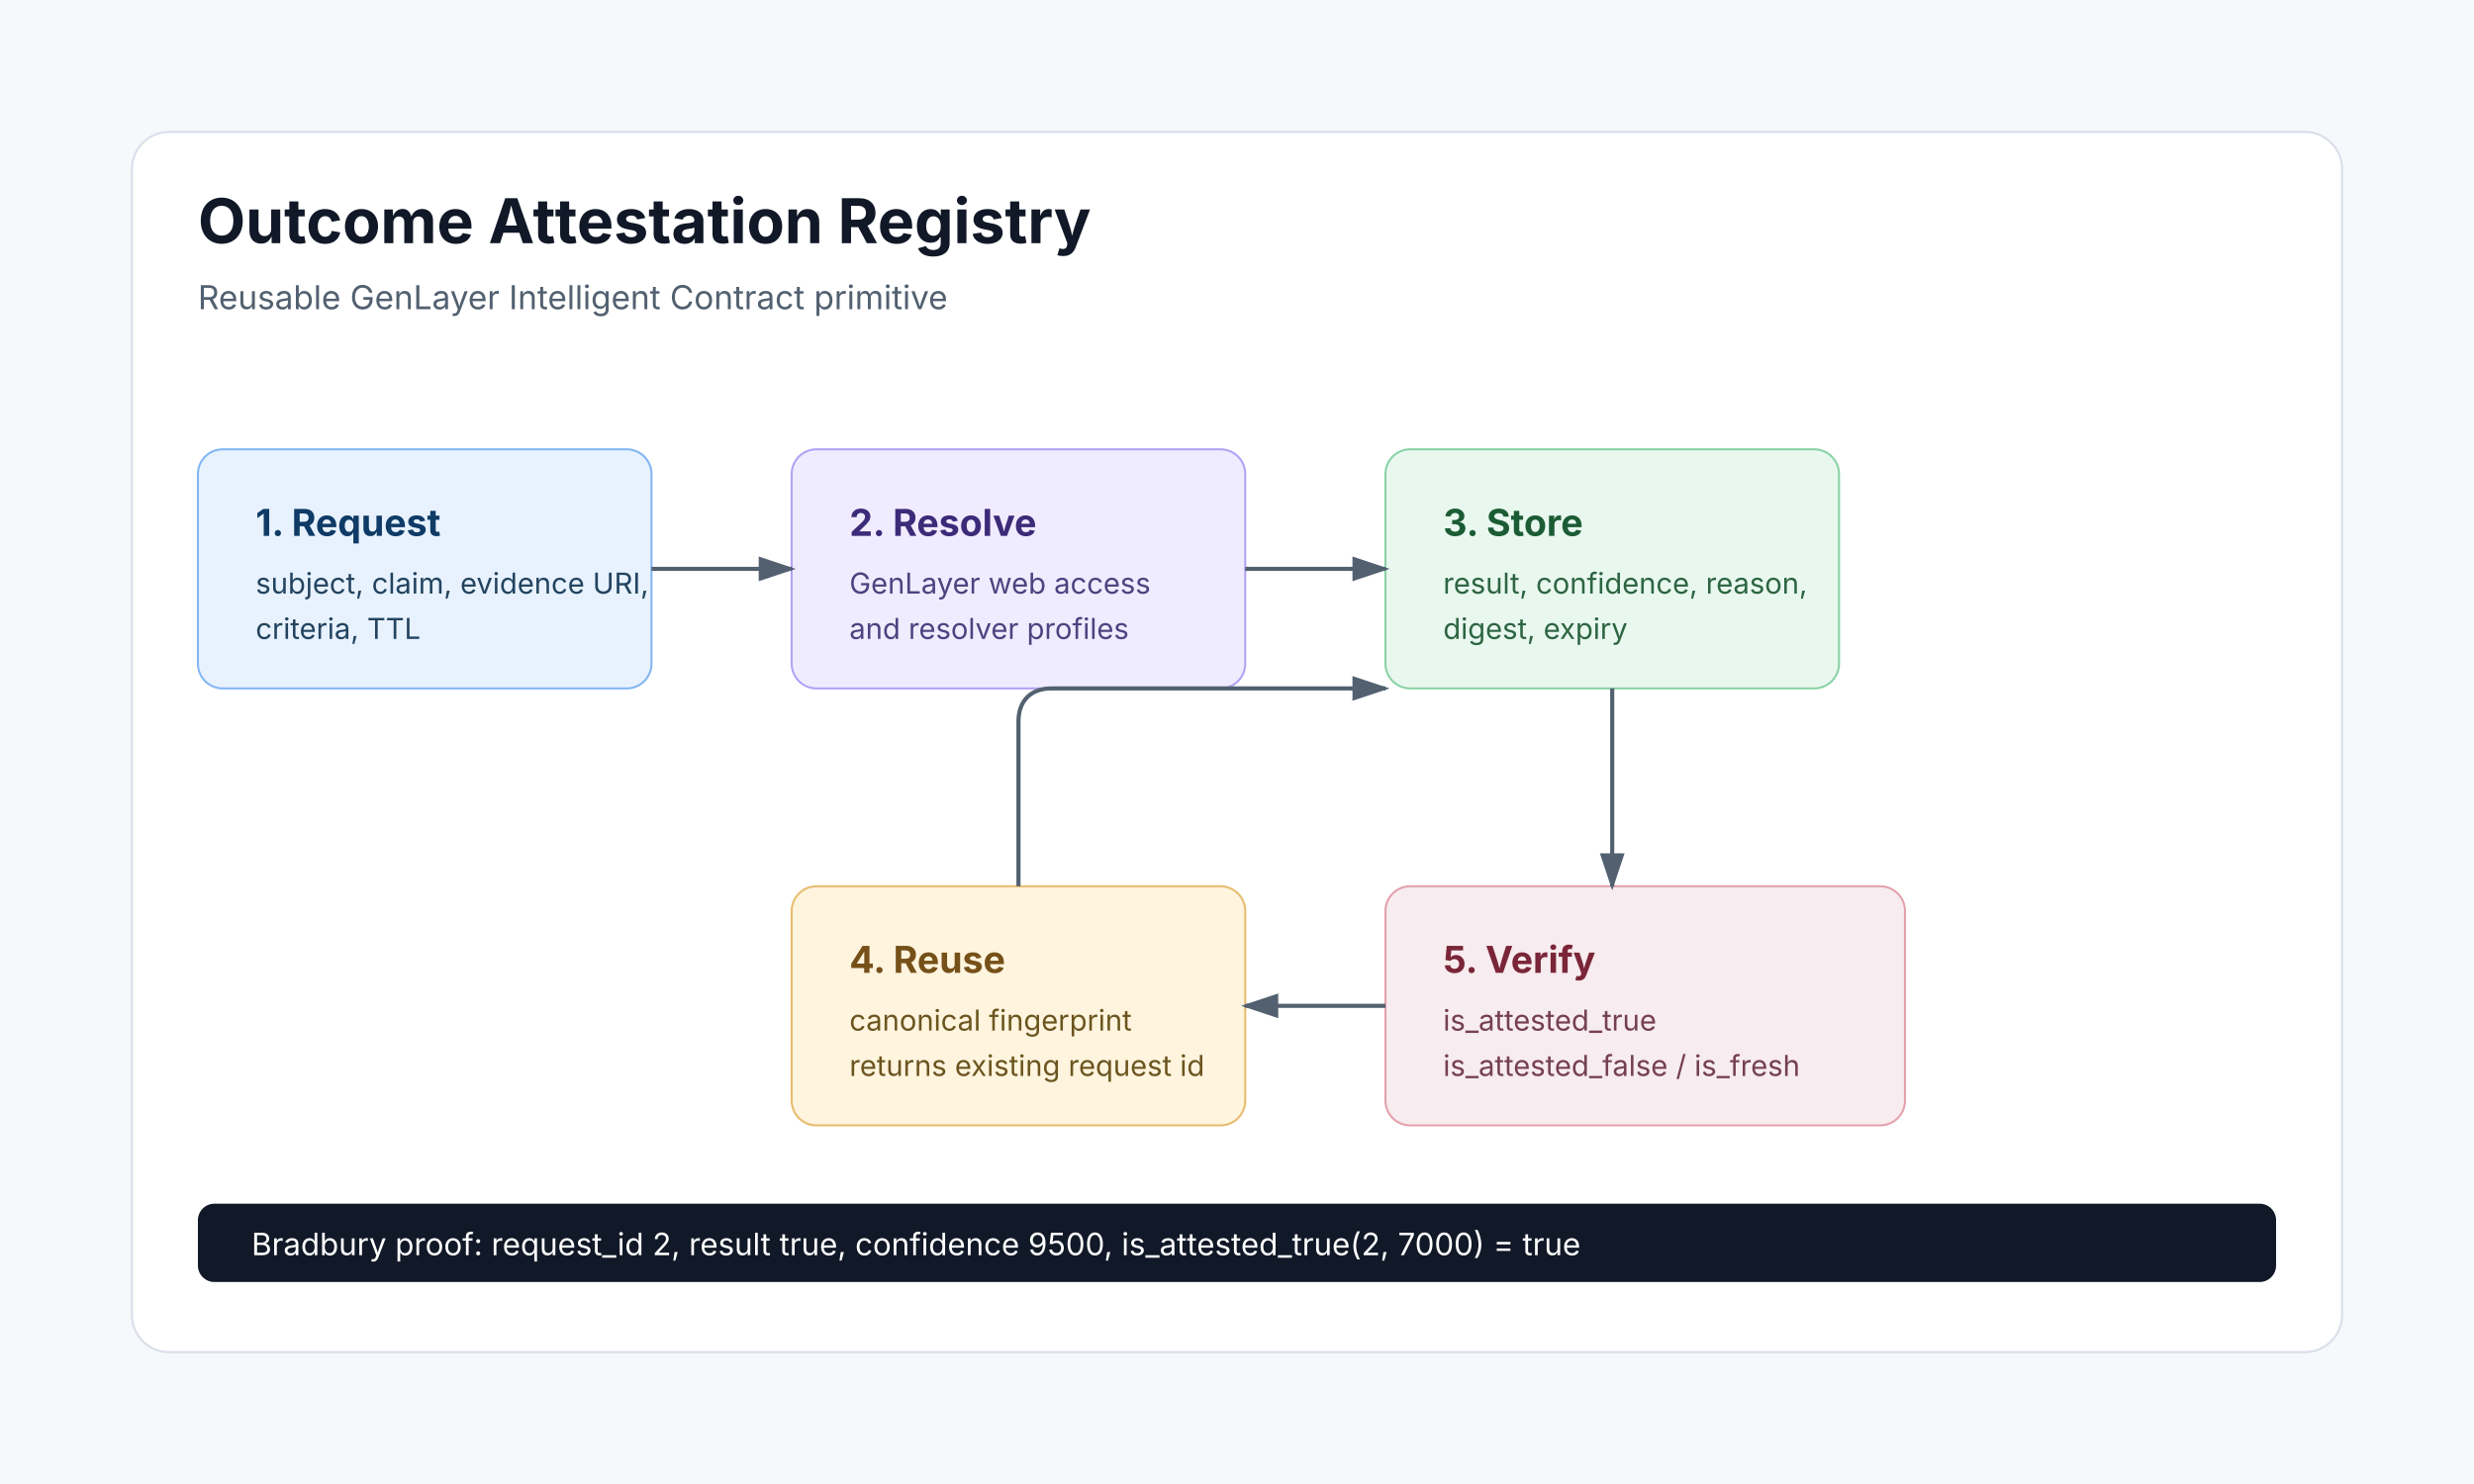
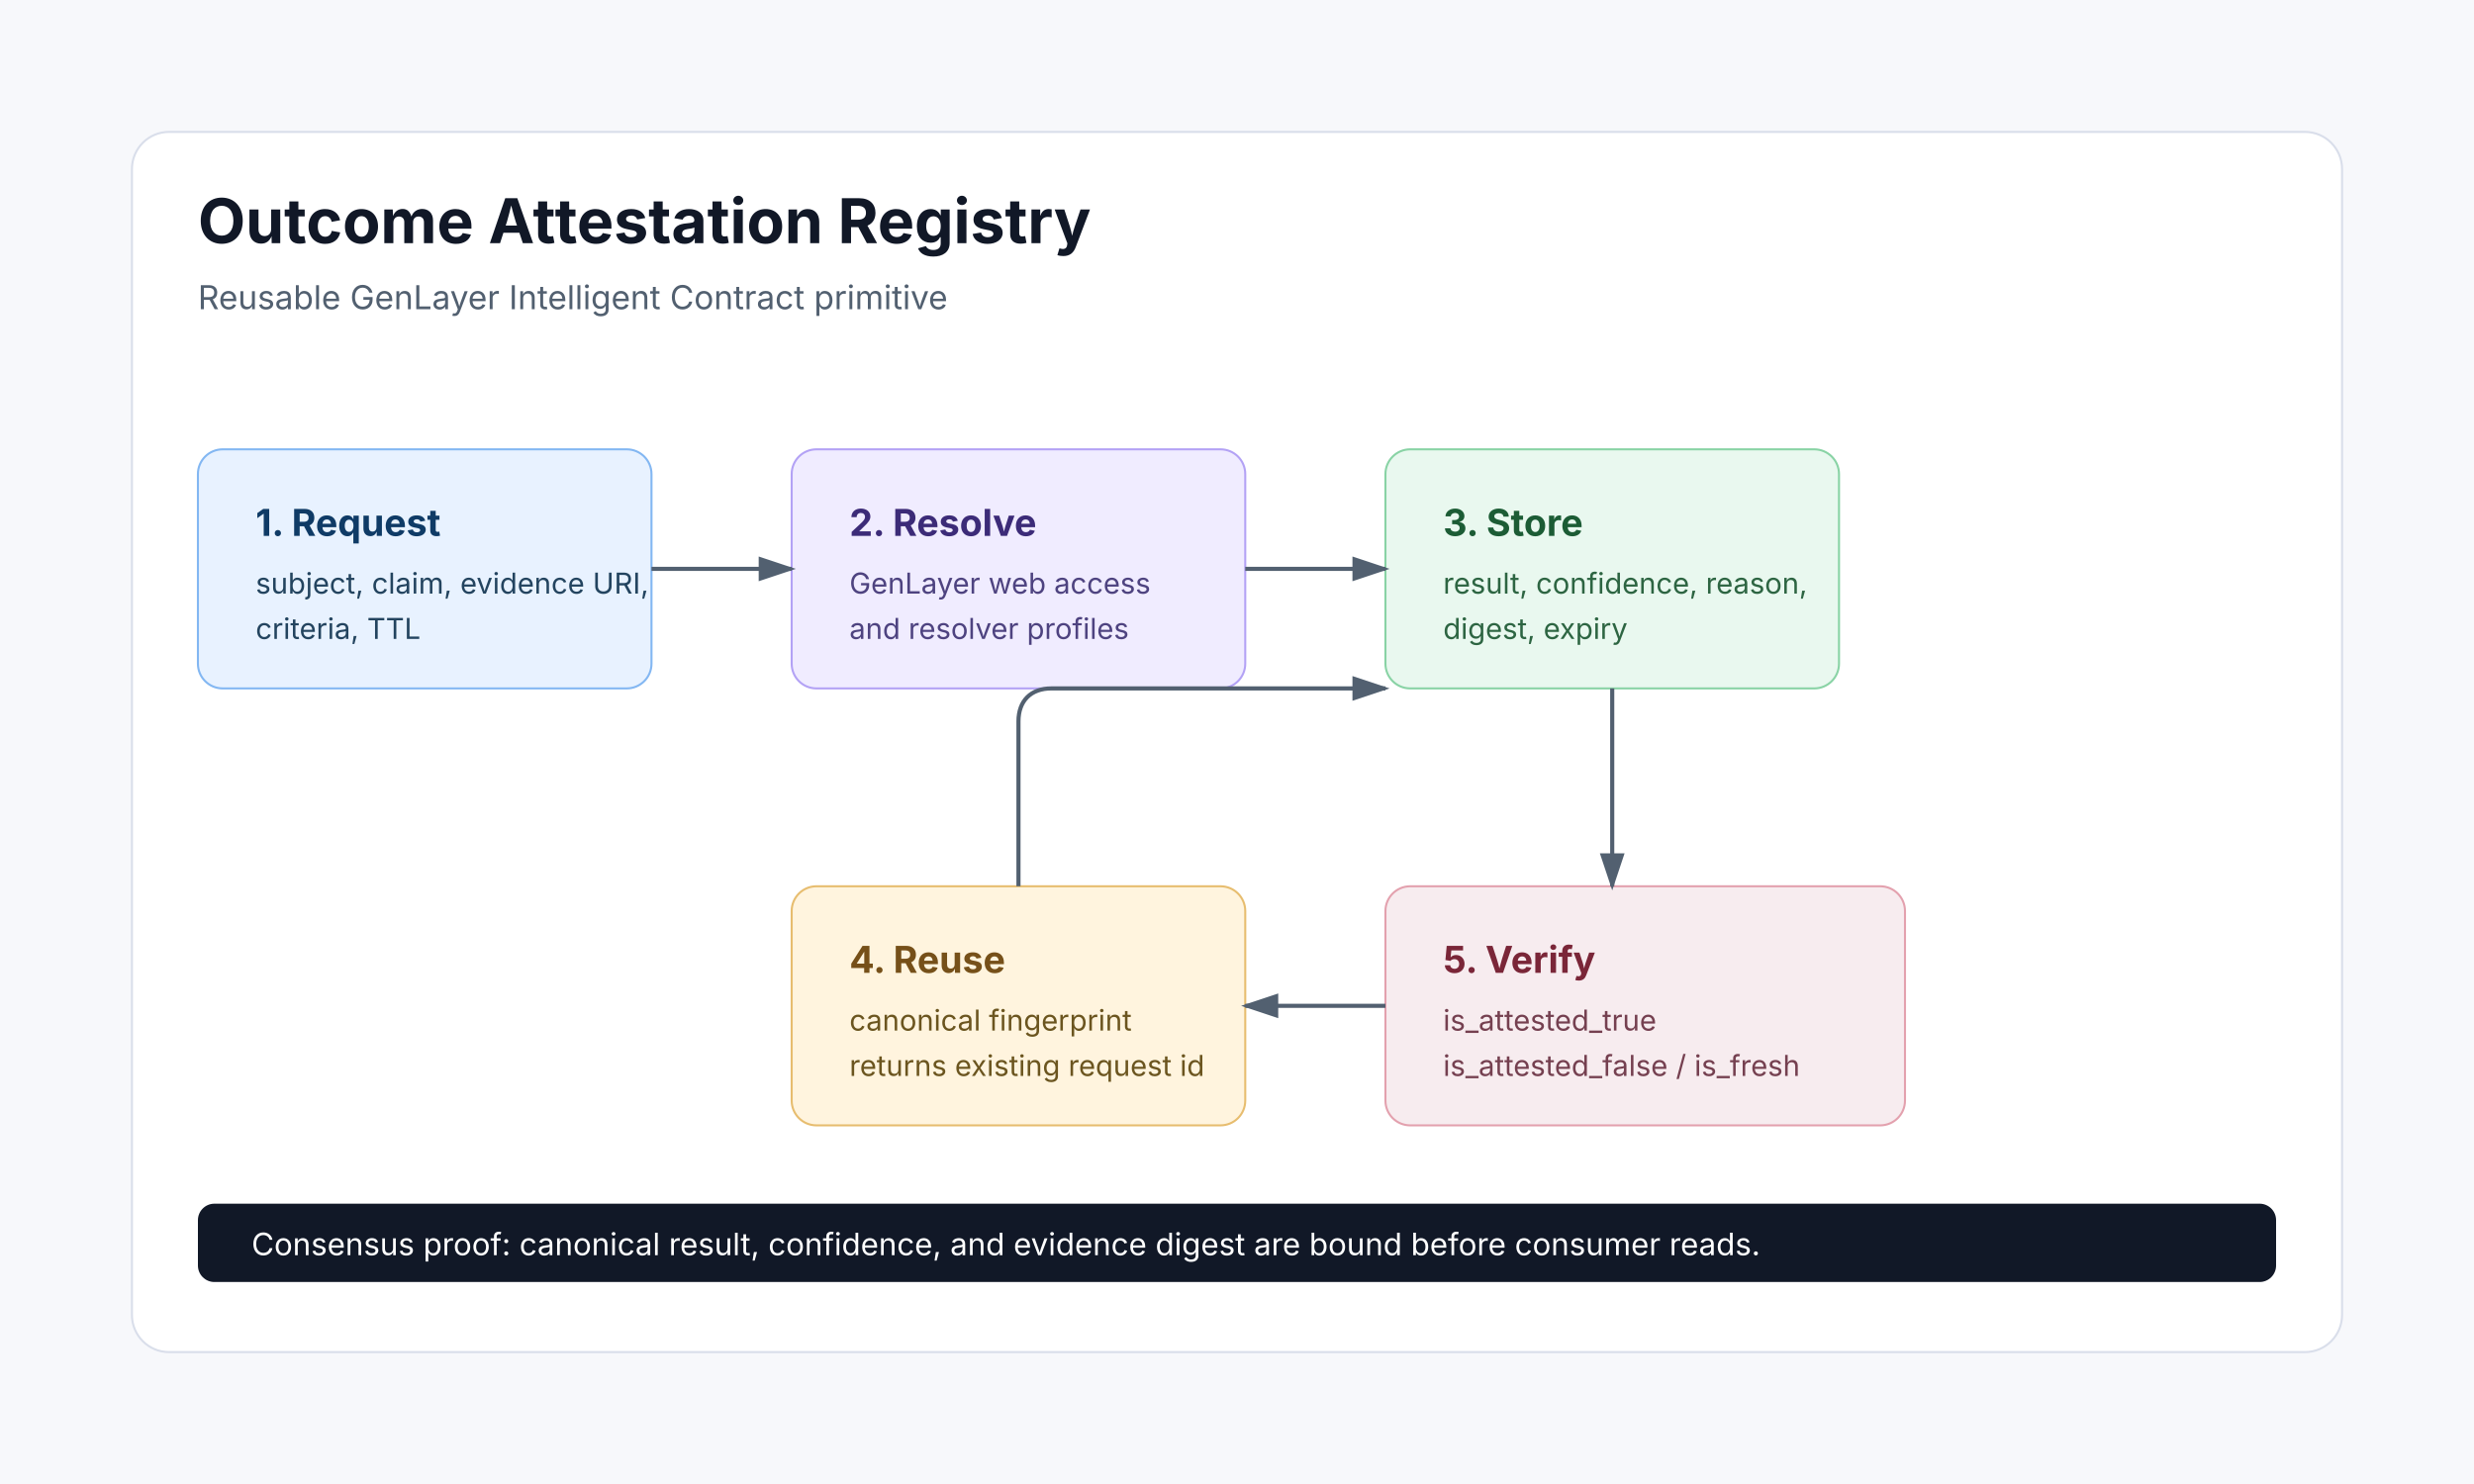
<svg xmlns="http://www.w3.org/2000/svg" width="1200" height="720" viewBox="0 0 1200 720" role="img" aria-labelledby="title desc">
  <rect width="1200" height="720" fill="#f7f8fb" />
  <rect x="64" y="64" width="1072" height="592" rx="18" fill="#ffffff" stroke="#d9deea" />
  <text x="96" y="118" font-family="Inter, Arial, sans-serif" font-size="30" font-weight="700" fill="#111827">Outcome Attestation Registry</text>
  <text x="96" y="150" font-family="Inter, Arial, sans-serif" font-size="16" fill="#526070">Reusable GenLayer Intelligent Contract primitive</text>
  <g font-family="Inter, Arial, sans-serif">
    <rect x="96" y="218" width="220" height="116" rx="12" fill="#e8f2ff" stroke="#83b7f2" />
    <text x="124" y="260" font-size="18" font-weight="700" fill="#0f3b66">1. Request</text>
    <text x="124" y="288" font-size="14" fill="#23445f">subject, claim, evidence URI,</text>
    <text x="124" y="310" font-size="14" fill="#23445f">criteria, TTL</text>
    <rect x="384" y="218" width="220" height="116" rx="12" fill="#f0ecff" stroke="#b3a2f5" />
    <text x="412" y="260" font-size="18" font-weight="700" fill="#3c2b78">2. Resolve</text>
    <text x="412" y="288" font-size="14" fill="#4e4380">GenLayer web access</text>
    <text x="412" y="310" font-size="14" fill="#4e4380">and resolver profiles</text>
    <rect x="672" y="218" width="220" height="116" rx="12" fill="#e9f8ef" stroke="#89d3a5" />
    <text x="700" y="260" font-size="18" font-weight="700" fill="#1c5c35">3. Store</text>
    <text x="700" y="288" font-size="14" fill="#2d6542">result, confidence, reason,</text>
    <text x="700" y="310" font-size="14" fill="#2d6542">digest, expiry</text>
    <rect x="384" y="430" width="220" height="116" rx="12" fill="#fff4de" stroke="#e7bd6f" />
    <text x="412" y="472" font-size="18" font-weight="700" fill="#765019">4. Reuse</text>
    <text x="412" y="500" font-size="14" fill="#6b551f">canonical fingerprint</text>
    <text x="412" y="522" font-size="14" fill="#6b551f">returns existing request id</text>
    <rect x="672" y="430" width="252" height="116" rx="12" fill="#f7ecef" stroke="#e3a1ae" />
    <text x="700" y="472" font-size="18" font-weight="700" fill="#7a2638">5. Verify</text>
    <text x="700" y="500" font-size="14" fill="#754050">is_attested_true</text>
    <text x="700" y="522" font-size="14" fill="#754050">is_attested_false / is_fresh</text>
    <path d="M316 276 H384" stroke="#526070" stroke-width="2" marker-end="url(#arrow)" />
    <path d="M604 276 H672" stroke="#526070" stroke-width="2" marker-end="url(#arrow)" />
    <path d="M782 334 V430" stroke="#526070" stroke-width="2" marker-end="url(#arrow)" />
    <path d="M672 488 H604" stroke="#526070" stroke-width="2" marker-end="url(#arrow)" />
    <path d="M494 430 V350 C494 340 500 334 510 334 H672" stroke="#526070" stroke-width="2" fill="none" marker-end="url(#arrow)" />
  </g>
  <rect x="96" y="584" width="1008" height="38" rx="8" fill="#111827" />
-   <text x="122" y="609" font-family="Inter, Arial, sans-serif" font-size="15" fill="#ffffff">Bradbury proof: request_id 2, result true, confidence 9500, is_attested_true(2, 7000) = true</text>
+   <text x="122" y="609" font-family="Inter, Arial, sans-serif" font-size="15" fill="#ffffff">Consensus proof: canonical result, confidence, and evidence digest are bound before consumer reads.</text>
  <defs>
    <marker id="arrow" markerWidth="10" markerHeight="10" refX="8" refY="3" orient="auto" markerUnits="strokeWidth">
      <path d="M0,0 L0,6 L9,3 z" fill="#526070" />
    </marker>
  </defs>
</svg>
